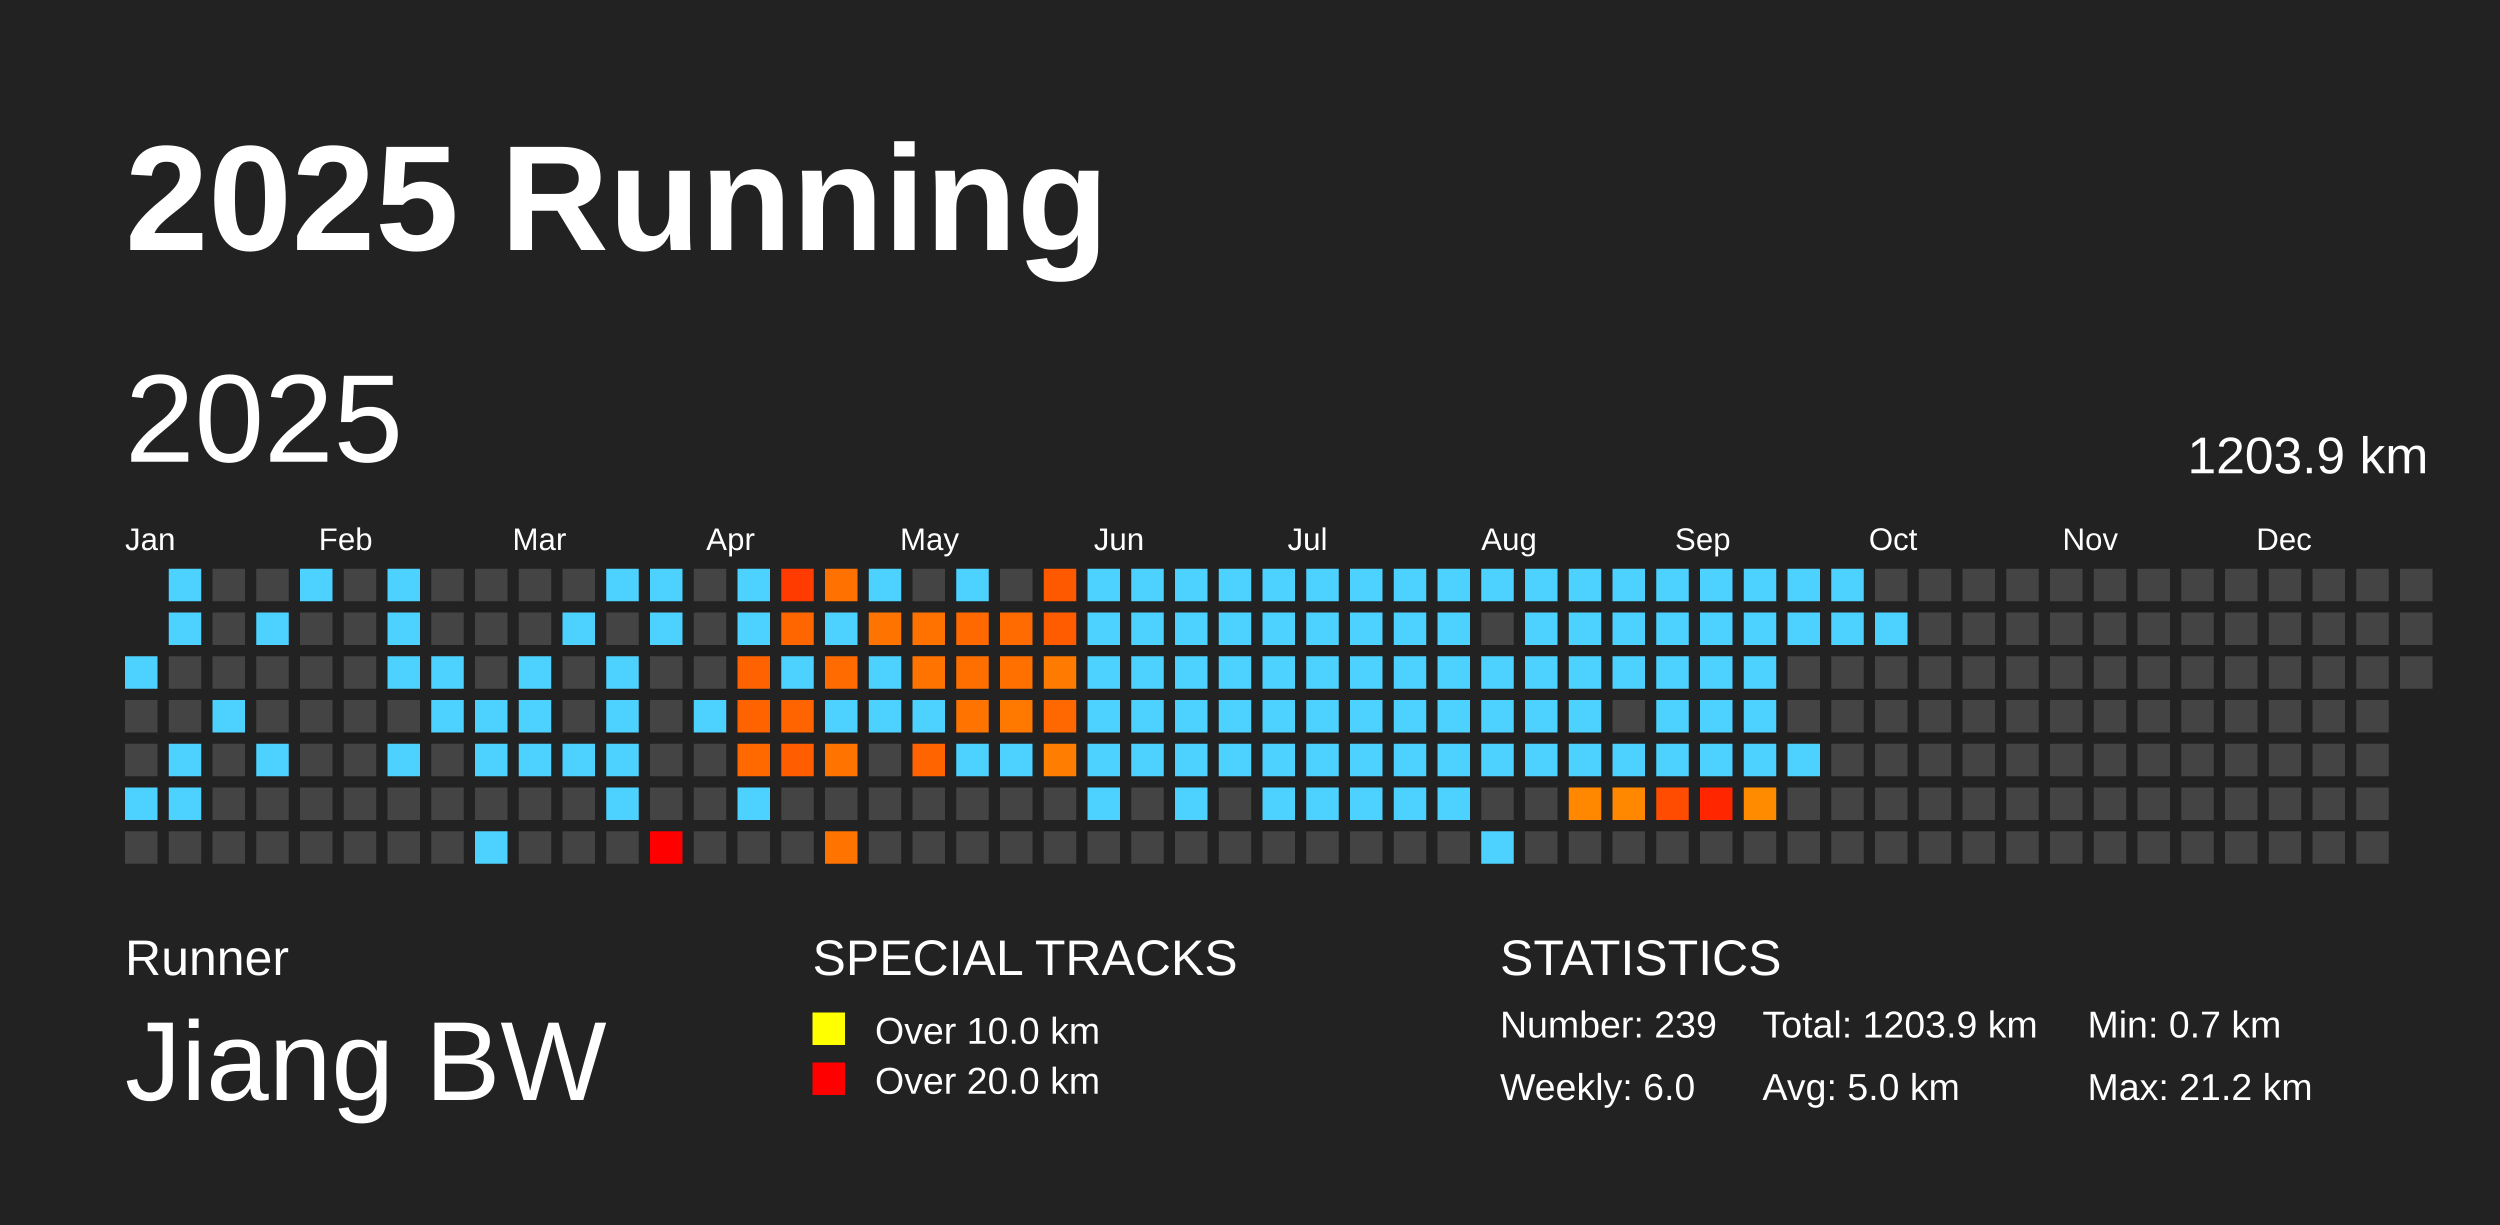
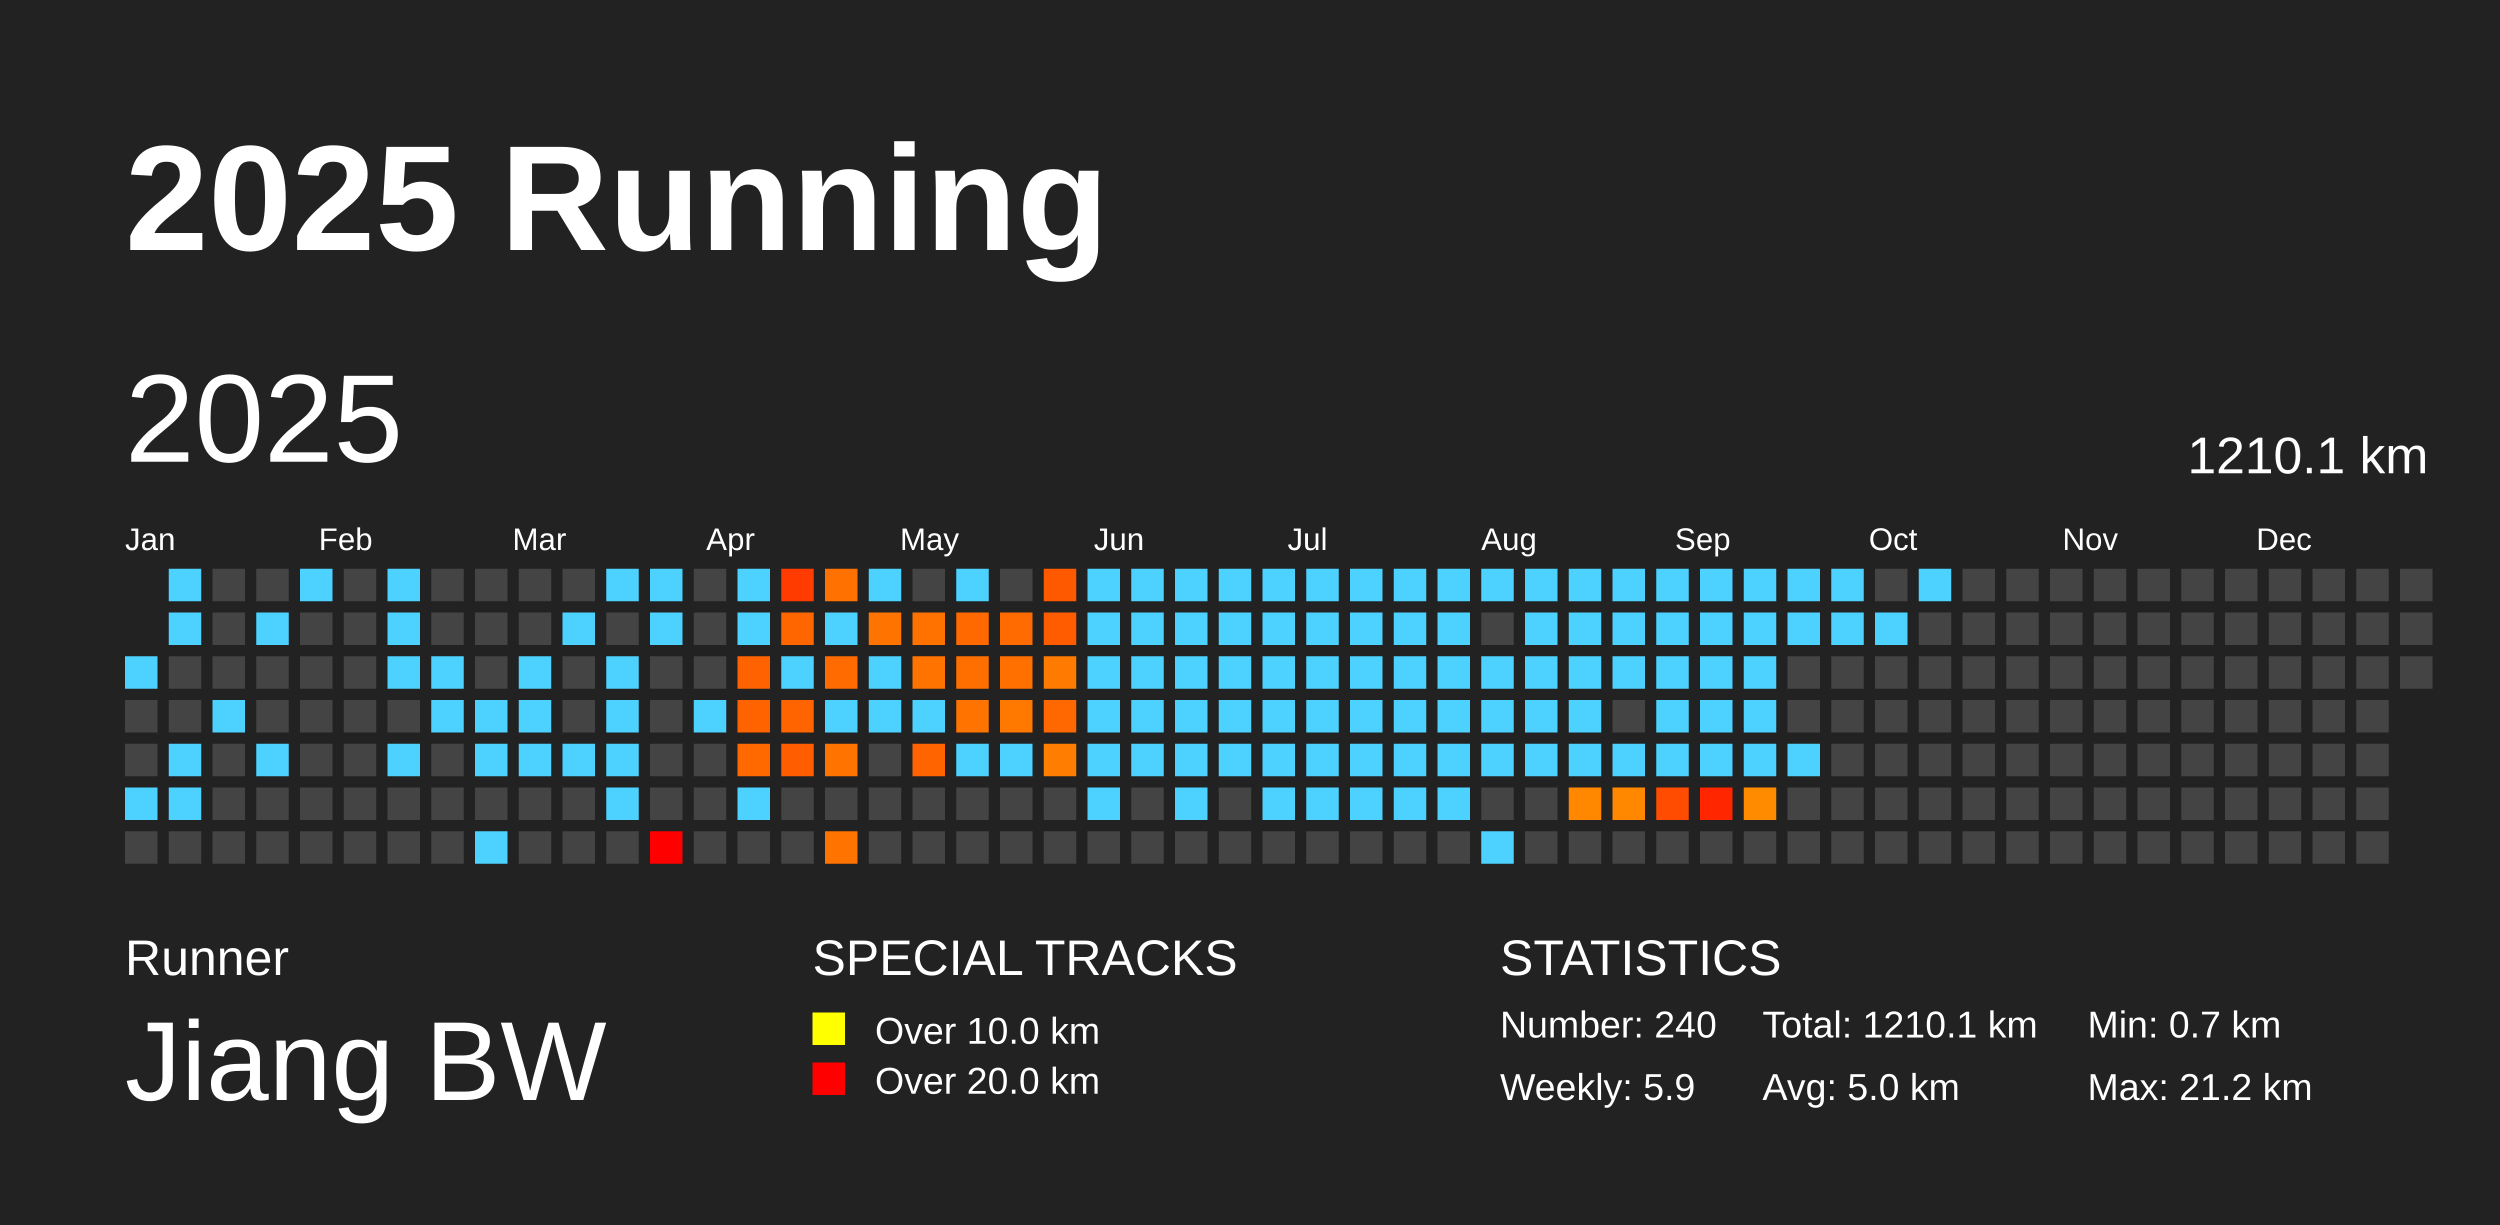
<svg xmlns="http://www.w3.org/2000/svg" baseProfile="full" height="98mm" version="1.1" viewBox="0,0,200,98" width="200mm">
  <defs />
  <rect fill="#222222" height="98" width="200" x="0" y="0" />
  <text fill="#FFFFFF" style="font-size:12px; font-family:Arial; font-weight:bold;" x="10" y="20">2025 Running</text>
  <text fill="#FFFFFF" style="font-size:4px; font-family:Arial" x="10" y="78">Runner</text>
  <text fill="#FFFFFF" style="font-size:9px; font-family:Arial" x="10" y="88">Jiang BW</text>
  <text fill="#FFFFFF" style="font-size:4px; font-family:Arial" x="65" y="78">SPECIAL TRACKS</text>
  <rect fill="yellow" height="2.6" width="2.6" x="65" y="81" />
  <text fill="#FFFFFF" style="font-size:3px; font-family:Arial" x="70" y="83.5">Over 10.0 km</text>
  <rect fill="red" height="2.6" width="2.6" x="65" y="85" />
  <text fill="#FFFFFF" style="font-size:3px; font-family:Arial" x="70" y="87.5">Over 20.0 km</text>
  <text fill="#FFFFFF" style="font-size:4px; font-family:Arial" x="120" y="78">STATISTICS</text>
-   <text fill="#FFFFFF" style="font-size:3px; font-family:Arial" x="120" y="83">Number: 239</text>
-   <text fill="#FFFFFF" style="font-size:3px; font-family:Arial" x="120" y="88">Weekly: 6.0</text>
-   <text fill="#FFFFFF" style="font-size:3px; font-family:Arial" x="141" y="83">Total: 1203.9 km</text>
+   <text fill="#FFFFFF" style="font-size:3px; font-family:Arial" x="120" y="83">Number: 240</text>
+   <text fill="#FFFFFF" style="font-size:3px; font-family:Arial" x="120" y="88">Weekly: 5.9</text>
+   <text fill="#FFFFFF" style="font-size:3px; font-family:Arial" x="141" y="83">Total: 1210.1 km</text>
  <text fill="#FFFFFF" style="font-size:3px; font-family:Arial" x="141" y="88">Avg: 5.0 km</text>
  <text fill="#FFFFFF" style="font-size:3px; font-family:Arial" x="167" y="83">Min: 0.7 km</text>
  <text fill="#FFFFFF" style="font-size:3px; font-family:Arial" x="167" y="88">Max: 21.2 km</text>
  <text dominant-baseline="hanging" fill="#FFFFFF" style="font-size:10.0px; font-family:Arial;" x="10" y="30">2025</text>
-   <text dominant-baseline="hanging" fill="#FFFFFF" style="font-size:4.125px; font-family:Arial;" x="175" y="35">1203.9 km</text>
+   <text dominant-baseline="hanging" fill="#FFFFFF" style="font-size:4.125px; font-family:Arial;" x="175" y="35">1210.1 km</text>
  <text fill="#FFFFFF" style="font-size:2.5px; font-family:Arial" x="10.0" y="44">Jan</text>
  <text fill="#FFFFFF" style="font-size:2.5px; font-family:Arial" x="25.5" y="44">Feb</text>
  <text fill="#FFFFFF" style="font-size:2.5px; font-family:Arial" x="41.0" y="44">Mar</text>
  <text fill="#FFFFFF" style="font-size:2.5px; font-family:Arial" x="56.5" y="44">Apr</text>
  <text fill="#FFFFFF" style="font-size:2.5px; font-family:Arial" x="72.0" y="44">May</text>
  <text fill="#FFFFFF" style="font-size:2.5px; font-family:Arial" x="87.5" y="44">Jun</text>
  <text fill="#FFFFFF" style="font-size:2.5px; font-family:Arial" x="103.0" y="44">Jul</text>
  <text fill="#FFFFFF" style="font-size:2.5px; font-family:Arial" x="118.5" y="44">Aug</text>
  <text fill="#FFFFFF" style="font-size:2.5px; font-family:Arial" x="134.0" y="44">Sep</text>
  <text fill="#FFFFFF" style="font-size:2.5px; font-family:Arial" x="149.5" y="44">Oct</text>
  <text fill="#FFFFFF" style="font-size:2.5px; font-family:Arial" x="165.0" y="44">Nov</text>
  <text fill="#FFFFFF" style="font-size:2.5px; font-family:Arial" x="180.5" y="44">Dec</text>
  <rect fill="#4dd2ff" height="2.6" width="2.6" x="10.0" y="52.5" />
  <rect fill="#444444" height="2.6" width="2.6" x="10.0" y="56.0" />
  <rect fill="#444444" height="2.6" width="2.6" x="10.0" y="59.5" />
  <rect fill="#4dd2ff" height="2.6" width="2.6" x="10.0" y="63.0" />
  <rect fill="#444444" height="2.6" width="2.6" x="10.0" y="66.5" />
  <rect fill="#4dd2ff" height="2.6" width="2.6" x="13.5" y="45.5" />
  <rect fill="#4dd2ff" height="2.6" width="2.6" x="13.5" y="49.0" />
  <rect fill="#444444" height="2.6" width="2.6" x="13.5" y="52.5" />
  <rect fill="#444444" height="2.6" width="2.6" x="13.5" y="56.0" />
  <rect fill="#4dd2ff" height="2.6" width="2.6" x="13.5" y="59.5" />
  <rect fill="#4dd2ff" height="2.6" width="2.6" x="13.5" y="63.0" />
  <rect fill="#444444" height="2.6" width="2.6" x="13.5" y="66.5" />
  <rect fill="#444444" height="2.6" width="2.6" x="17.0" y="45.5" />
  <rect fill="#444444" height="2.6" width="2.6" x="17.0" y="49.0" />
  <rect fill="#444444" height="2.6" width="2.6" x="17.0" y="52.5" />
  <rect fill="#4dd2ff" height="2.6" width="2.6" x="17.0" y="56.0" />
  <rect fill="#444444" height="2.6" width="2.6" x="17.0" y="59.5" />
  <rect fill="#444444" height="2.6" width="2.6" x="17.0" y="63.0" />
  <rect fill="#444444" height="2.6" width="2.6" x="17.0" y="66.5" />
  <rect fill="#444444" height="2.6" width="2.6" x="20.5" y="45.5" />
  <rect fill="#4dd2ff" height="2.6" width="2.6" x="20.5" y="49.0" />
  <rect fill="#444444" height="2.6" width="2.6" x="20.5" y="52.5" />
  <rect fill="#444444" height="2.6" width="2.6" x="20.5" y="56.0" />
  <rect fill="#4dd2ff" height="2.6" width="2.6" x="20.5" y="59.5" />
  <rect fill="#444444" height="2.6" width="2.6" x="20.5" y="63.0" />
  <rect fill="#444444" height="2.6" width="2.6" x="20.5" y="66.5" />
  <rect fill="#4dd2ff" height="2.6" width="2.6" x="24.0" y="45.5" />
  <rect fill="#444444" height="2.6" width="2.6" x="24.0" y="49.0" />
  <rect fill="#444444" height="2.6" width="2.6" x="24.0" y="52.5" />
  <rect fill="#444444" height="2.6" width="2.6" x="24.0" y="56.0" />
  <rect fill="#444444" height="2.6" width="2.6" x="24.0" y="59.5" />
  <rect fill="#444444" height="2.6" width="2.6" x="24.0" y="63.0" />
  <rect fill="#444444" height="2.6" width="2.6" x="24.0" y="66.5" />
  <rect fill="#444444" height="2.6" width="2.6" x="27.5" y="45.5" />
  <rect fill="#444444" height="2.6" width="2.6" x="27.5" y="49.0" />
  <rect fill="#444444" height="2.6" width="2.6" x="27.5" y="52.5" />
  <rect fill="#444444" height="2.6" width="2.6" x="27.5" y="56.0" />
  <rect fill="#444444" height="2.6" width="2.6" x="27.5" y="59.5" />
  <rect fill="#444444" height="2.6" width="2.6" x="27.5" y="63.0" />
  <rect fill="#444444" height="2.6" width="2.6" x="27.5" y="66.5" />
  <rect fill="#4dd2ff" height="2.6" width="2.6" x="31.0" y="45.5" />
  <rect fill="#4dd2ff" height="2.6" width="2.6" x="31.0" y="49.0" />
  <rect fill="#4dd2ff" height="2.6" width="2.6" x="31.0" y="52.5" />
  <rect fill="#444444" height="2.6" width="2.6" x="31.0" y="56.0" />
  <rect fill="#4dd2ff" height="2.6" width="2.6" x="31.0" y="59.5" />
  <rect fill="#444444" height="2.6" width="2.6" x="31.0" y="63.0" />
  <rect fill="#444444" height="2.6" width="2.6" x="31.0" y="66.5" />
  <rect fill="#444444" height="2.6" width="2.6" x="34.5" y="45.5" />
  <rect fill="#444444" height="2.6" width="2.6" x="34.5" y="49.0" />
  <rect fill="#4dd2ff" height="2.6" width="2.6" x="34.5" y="52.5" />
  <rect fill="#4dd2ff" height="2.6" width="2.6" x="34.5" y="56.0" />
  <rect fill="#444444" height="2.6" width="2.6" x="34.5" y="59.5" />
  <rect fill="#444444" height="2.6" width="2.6" x="34.5" y="63.0" />
  <rect fill="#444444" height="2.6" width="2.6" x="34.5" y="66.5" />
  <rect fill="#444444" height="2.6" width="2.6" x="38.0" y="45.5" />
  <rect fill="#444444" height="2.6" width="2.6" x="38.0" y="49.0" />
  <rect fill="#444444" height="2.6" width="2.6" x="38.0" y="52.5" />
  <rect fill="#4dd2ff" height="2.6" width="2.6" x="38.0" y="56.0" />
  <rect fill="#4dd2ff" height="2.6" width="2.6" x="38.0" y="59.5" />
  <rect fill="#444444" height="2.6" width="2.6" x="38.0" y="63.0" />
  <rect fill="#4dd2ff" height="2.6" width="2.6" x="38.0" y="66.5" />
  <rect fill="#444444" height="2.6" width="2.6" x="41.5" y="45.5" />
  <rect fill="#444444" height="2.6" width="2.6" x="41.5" y="49.0" />
  <rect fill="#4dd2ff" height="2.6" width="2.6" x="41.5" y="52.5" />
  <rect fill="#4dd2ff" height="2.6" width="2.6" x="41.5" y="56.0" />
  <rect fill="#4dd2ff" height="2.6" width="2.6" x="41.5" y="59.5" />
  <rect fill="#444444" height="2.6" width="2.6" x="41.5" y="63.0" />
  <rect fill="#444444" height="2.6" width="2.6" x="41.5" y="66.5" />
  <rect fill="#444444" height="2.6" width="2.6" x="45.0" y="45.5" />
  <rect fill="#4dd2ff" height="2.6" width="2.6" x="45.0" y="49.0" />
  <rect fill="#444444" height="2.6" width="2.6" x="45.0" y="52.5" />
  <rect fill="#444444" height="2.6" width="2.6" x="45.0" y="56.0" />
  <rect fill="#4dd2ff" height="2.6" width="2.6" x="45.0" y="59.5" />
  <rect fill="#444444" height="2.6" width="2.6" x="45.0" y="63.0" />
  <rect fill="#444444" height="2.6" width="2.6" x="45.0" y="66.5" />
  <rect fill="#4dd2ff" height="2.6" width="2.6" x="48.5" y="45.5" />
  <rect fill="#444444" height="2.6" width="2.6" x="48.5" y="49.0" />
  <rect fill="#4dd2ff" height="2.6" width="2.6" x="48.5" y="52.5" />
  <rect fill="#4dd2ff" height="2.6" width="2.6" x="48.5" y="56.0" />
  <rect fill="#4dd2ff" height="2.6" width="2.6" x="48.5" y="59.5" />
  <rect fill="#4dd2ff" height="2.6" width="2.6" x="48.5" y="63.0" />
  <rect fill="#444444" height="2.6" width="2.6" x="48.5" y="66.5" />
  <rect fill="#4dd2ff" height="2.6" width="2.6" x="52.0" y="45.5" />
  <rect fill="#4dd2ff" height="2.6" width="2.6" x="52.0" y="49.0" />
  <rect fill="#444444" height="2.6" width="2.6" x="52.0" y="52.5" />
  <rect fill="#444444" height="2.6" width="2.6" x="52.0" y="56.0" />
  <rect fill="#444444" height="2.6" width="2.6" x="52.0" y="59.5" />
  <rect fill="#444444" height="2.6" width="2.6" x="52.0" y="63.0" />
  <rect fill="red" height="2.6" width="2.6" x="52.0" y="66.5" />
  <rect fill="#444444" height="2.6" width="2.6" x="55.5" y="45.5" />
  <rect fill="#444444" height="2.6" width="2.6" x="55.5" y="49.0" />
  <rect fill="#444444" height="2.6" width="2.6" x="55.5" y="52.5" />
  <rect fill="#4dd2ff" height="2.6" width="2.6" x="55.5" y="56.0" />
  <rect fill="#444444" height="2.6" width="2.6" x="55.5" y="59.5" />
  <rect fill="#444444" height="2.6" width="2.6" x="55.5" y="63.0" />
  <rect fill="#444444" height="2.6" width="2.6" x="55.5" y="66.5" />
  <rect fill="#4dd2ff" height="2.6" width="2.6" x="59.0" y="45.5" />
  <rect fill="#4dd2ff" height="2.6" width="2.6" x="59.0" y="49.0" />
  <rect fill="#ff6200" height="2.6" width="2.6" x="59.0" y="52.5" />
  <rect fill="#ff6300" height="2.6" width="2.6" x="59.0" y="56.0" />
  <rect fill="#ff6900" height="2.6" width="2.6" x="59.0" y="59.5" />
  <rect fill="#4dd2ff" height="2.6" width="2.6" x="59.0" y="63.0" />
  <rect fill="#444444" height="2.6" width="2.6" x="59.0" y="66.5" />
  <rect fill="#ff3b00" height="2.6" width="2.6" x="62.5" y="45.5" />
  <rect fill="#ff6600" height="2.6" width="2.6" x="62.5" y="49.0" />
  <rect fill="#4dd2ff" height="2.6" width="2.6" x="62.5" y="52.5" />
  <rect fill="#ff6400" height="2.6" width="2.6" x="62.5" y="56.0" />
  <rect fill="#ff5d00" height="2.6" width="2.6" x="62.5" y="59.5" />
  <rect fill="#444444" height="2.6" width="2.6" x="62.5" y="63.0" />
  <rect fill="#444444" height="2.6" width="2.6" x="62.5" y="66.5" />
  <rect fill="#ff7100" height="2.6" width="2.6" x="66.0" y="45.5" />
  <rect fill="#4dd2ff" height="2.6" width="2.6" x="66.0" y="49.0" />
  <rect fill="#ff6b00" height="2.6" width="2.6" x="66.0" y="52.5" />
  <rect fill="#4dd2ff" height="2.6" width="2.6" x="66.0" y="56.0" />
  <rect fill="#ff7400" height="2.6" width="2.6" x="66.0" y="59.5" />
  <rect fill="#444444" height="2.6" width="2.6" x="66.0" y="63.0" />
  <rect fill="#ff7300" height="2.6" width="2.6" x="66.0" y="66.5" />
  <rect fill="#4dd2ff" height="2.6" width="2.6" x="69.5" y="45.5" />
  <rect fill="#ff7400" height="2.6" width="2.6" x="69.5" y="49.0" />
  <rect fill="#4dd2ff" height="2.6" width="2.6" x="69.5" y="52.5" />
  <rect fill="#4dd2ff" height="2.6" width="2.6" x="69.5" y="56.0" />
  <rect fill="#444444" height="2.6" width="2.6" x="69.5" y="59.5" />
  <rect fill="#444444" height="2.6" width="2.6" x="69.5" y="63.0" />
  <rect fill="#444444" height="2.6" width="2.6" x="69.5" y="66.5" />
  <rect fill="#444444" height="2.6" width="2.6" x="73.0" y="45.5" />
  <rect fill="#ff7200" height="2.6" width="2.6" x="73.0" y="49.0" />
  <rect fill="#ff7300" height="2.6" width="2.6" x="73.0" y="52.5" />
  <rect fill="#4dd2ff" height="2.6" width="2.6" x="73.0" y="56.0" />
  <rect fill="#ff6400" height="2.6" width="2.6" x="73.0" y="59.5" />
  <rect fill="#444444" height="2.6" width="2.6" x="73.0" y="63.0" />
  <rect fill="#444444" height="2.6" width="2.6" x="73.0" y="66.5" />
  <rect fill="#4dd2ff" height="2.6" width="2.6" x="76.5" y="45.5" />
  <rect fill="#ff6900" height="2.6" width="2.6" x="76.5" y="49.0" />
  <rect fill="#ff6f00" height="2.6" width="2.6" x="76.5" y="52.5" />
  <rect fill="#ff7300" height="2.6" width="2.6" x="76.5" y="56.0" />
  <rect fill="#4dd2ff" height="2.6" width="2.6" x="76.5" y="59.5" />
  <rect fill="#444444" height="2.6" width="2.6" x="76.5" y="63.0" />
  <rect fill="#444444" height="2.6" width="2.6" x="76.5" y="66.5" />
  <rect fill="#444444" height="2.6" width="2.6" x="80.0" y="45.5" />
  <rect fill="#ff6b00" height="2.6" width="2.6" x="80.0" y="49.0" />
  <rect fill="#ff7000" height="2.6" width="2.6" x="80.0" y="52.5" />
  <rect fill="#ff7800" height="2.6" width="2.6" x="80.0" y="56.0" />
  <rect fill="#4dd2ff" height="2.6" width="2.6" x="80.0" y="59.5" />
  <rect fill="#444444" height="2.6" width="2.6" x="80.0" y="63.0" />
  <rect fill="#444444" height="2.6" width="2.6" x="80.0" y="66.5" />
  <rect fill="#ff5900" height="2.6" width="2.6" x="83.5" y="45.5" />
  <rect fill="#ff5c00" height="2.6" width="2.6" x="83.5" y="49.0" />
  <rect fill="#ff7a00" height="2.6" width="2.6" x="83.5" y="52.5" />
  <rect fill="#ff6800" height="2.6" width="2.6" x="83.5" y="56.0" />
  <rect fill="#ff7d00" height="2.6" width="2.6" x="83.5" y="59.5" />
  <rect fill="#444444" height="2.6" width="2.6" x="83.5" y="63.0" />
  <rect fill="#444444" height="2.6" width="2.6" x="83.5" y="66.5" />
  <rect fill="#4dd2ff" height="2.6" width="2.6" x="87.0" y="45.5" />
  <rect fill="#4dd2ff" height="2.6" width="2.6" x="87.0" y="49.0" />
  <rect fill="#4dd2ff" height="2.6" width="2.6" x="87.0" y="52.5" />
  <rect fill="#4dd2ff" height="2.6" width="2.6" x="87.0" y="56.0" />
  <rect fill="#4dd2ff" height="2.6" width="2.6" x="87.0" y="59.5" />
  <rect fill="#4dd2ff" height="2.6" width="2.6" x="87.0" y="63.0" />
  <rect fill="#444444" height="2.6" width="2.6" x="87.0" y="66.5" />
  <rect fill="#4dd2ff" height="2.6" width="2.6" x="90.5" y="45.5" />
  <rect fill="#4dd2ff" height="2.6" width="2.6" x="90.5" y="49.0" />
  <rect fill="#4dd2ff" height="2.6" width="2.6" x="90.5" y="52.5" />
  <rect fill="#4dd2ff" height="2.6" width="2.6" x="90.5" y="56.0" />
  <rect fill="#4dd2ff" height="2.6" width="2.6" x="90.5" y="59.5" />
  <rect fill="#444444" height="2.6" width="2.6" x="90.5" y="63.0" />
  <rect fill="#444444" height="2.6" width="2.6" x="90.5" y="66.5" />
  <rect fill="#4dd2ff" height="2.6" width="2.6" x="94.0" y="45.5" />
  <rect fill="#4dd2ff" height="2.6" width="2.6" x="94.0" y="49.0" />
  <rect fill="#4dd2ff" height="2.6" width="2.6" x="94.0" y="52.5" />
  <rect fill="#4dd2ff" height="2.6" width="2.6" x="94.0" y="56.0" />
  <rect fill="#4dd2ff" height="2.6" width="2.6" x="94.0" y="59.5" />
  <rect fill="#4dd2ff" height="2.6" width="2.6" x="94.0" y="63.0" />
  <rect fill="#444444" height="2.6" width="2.6" x="94.0" y="66.5" />
  <rect fill="#4dd2ff" height="2.6" width="2.6" x="97.5" y="45.5" />
  <rect fill="#4dd2ff" height="2.6" width="2.6" x="97.5" y="49.0" />
  <rect fill="#4dd2ff" height="2.6" width="2.6" x="97.5" y="52.5" />
  <rect fill="#4dd2ff" height="2.6" width="2.6" x="97.5" y="56.0" />
  <rect fill="#4dd2ff" height="2.6" width="2.6" x="97.5" y="59.5" />
  <rect fill="#444444" height="2.6" width="2.6" x="97.5" y="63.0" />
  <rect fill="#444444" height="2.6" width="2.6" x="97.5" y="66.5" />
  <rect fill="#4dd2ff" height="2.6" width="2.6" x="101.0" y="45.5" />
  <rect fill="#4dd2ff" height="2.6" width="2.6" x="101.0" y="49.0" />
  <rect fill="#4dd2ff" height="2.6" width="2.6" x="101.0" y="52.5" />
  <rect fill="#4dd2ff" height="2.6" width="2.6" x="101.0" y="56.0" />
  <rect fill="#4dd2ff" height="2.6" width="2.6" x="101.0" y="59.5" />
  <rect fill="#4dd2ff" height="2.6" width="2.6" x="101.0" y="63.0" />
  <rect fill="#444444" height="2.6" width="2.6" x="101.0" y="66.5" />
  <rect fill="#4dd2ff" height="2.6" width="2.6" x="104.5" y="45.5" />
  <rect fill="#4dd2ff" height="2.6" width="2.6" x="104.5" y="49.0" />
  <rect fill="#4dd2ff" height="2.6" width="2.6" x="104.5" y="52.5" />
  <rect fill="#4dd2ff" height="2.6" width="2.6" x="104.5" y="56.0" />
  <rect fill="#4dd2ff" height="2.6" width="2.6" x="104.5" y="59.5" />
  <rect fill="#4dd2ff" height="2.6" width="2.6" x="104.5" y="63.0" />
  <rect fill="#444444" height="2.6" width="2.6" x="104.5" y="66.5" />
  <rect fill="#4dd2ff" height="2.6" width="2.6" x="108.0" y="45.5" />
  <rect fill="#4dd2ff" height="2.6" width="2.6" x="108.0" y="49.0" />
  <rect fill="#4dd2ff" height="2.6" width="2.6" x="108.0" y="52.5" />
  <rect fill="#4dd2ff" height="2.6" width="2.6" x="108.0" y="56.0" />
  <rect fill="#4dd2ff" height="2.6" width="2.6" x="108.0" y="59.5" />
  <rect fill="#4dd2ff" height="2.6" width="2.6" x="108.0" y="63.0" />
  <rect fill="#444444" height="2.6" width="2.6" x="108.0" y="66.5" />
  <rect fill="#4dd2ff" height="2.6" width="2.6" x="111.5" y="45.5" />
  <rect fill="#4dd2ff" height="2.6" width="2.6" x="111.5" y="49.0" />
  <rect fill="#4dd2ff" height="2.6" width="2.6" x="111.5" y="52.5" />
  <rect fill="#4dd2ff" height="2.6" width="2.6" x="111.5" y="56.0" />
  <rect fill="#4dd2ff" height="2.6" width="2.6" x="111.5" y="59.5" />
  <rect fill="#4dd2ff" height="2.6" width="2.6" x="111.5" y="63.0" />
  <rect fill="#444444" height="2.6" width="2.6" x="111.5" y="66.5" />
  <rect fill="#4dd2ff" height="2.6" width="2.6" x="115.0" y="45.5" />
  <rect fill="#4dd2ff" height="2.6" width="2.6" x="115.0" y="49.0" />
  <rect fill="#4dd2ff" height="2.6" width="2.6" x="115.0" y="52.5" />
  <rect fill="#4dd2ff" height="2.6" width="2.6" x="115.0" y="56.0" />
  <rect fill="#4dd2ff" height="2.6" width="2.6" x="115.0" y="59.5" />
  <rect fill="#4dd2ff" height="2.6" width="2.6" x="115.0" y="63.0" />
  <rect fill="#444444" height="2.6" width="2.6" x="115.0" y="66.5" />
  <rect fill="#4dd2ff" height="2.6" width="2.6" x="118.5" y="45.5" />
  <rect fill="#444444" height="2.6" width="2.6" x="118.5" y="49.0" />
  <rect fill="#4dd2ff" height="2.6" width="2.6" x="118.5" y="52.5" />
  <rect fill="#4dd2ff" height="2.6" width="2.6" x="118.5" y="56.0" />
  <rect fill="#4dd2ff" height="2.6" width="2.6" x="118.5" y="59.5" />
  <rect fill="#444444" height="2.6" width="2.6" x="118.5" y="63.0" />
  <rect fill="#4dd2ff" height="2.6" width="2.6" x="118.5" y="66.5" />
  <rect fill="#4dd2ff" height="2.6" width="2.6" x="122.0" y="45.5" />
  <rect fill="#4dd2ff" height="2.6" width="2.6" x="122.0" y="49.0" />
  <rect fill="#4dd2ff" height="2.6" width="2.6" x="122.0" y="52.5" />
  <rect fill="#4dd2ff" height="2.6" width="2.6" x="122.0" y="56.0" />
  <rect fill="#4dd2ff" height="2.6" width="2.6" x="122.0" y="59.5" />
  <rect fill="#444444" height="2.6" width="2.6" x="122.0" y="63.0" />
  <rect fill="#444444" height="2.6" width="2.6" x="122.0" y="66.5" />
  <rect fill="#4dd2ff" height="2.6" width="2.6" x="125.5" y="45.5" />
  <rect fill="#4dd2ff" height="2.6" width="2.6" x="125.5" y="49.0" />
  <rect fill="#4dd2ff" height="2.6" width="2.6" x="125.5" y="52.5" />
  <rect fill="#4dd2ff" height="2.6" width="2.6" x="125.5" y="56.0" />
  <rect fill="#4dd2ff" height="2.6" width="2.6" x="125.5" y="59.5" />
  <rect fill="#ff8800" height="2.6" width="2.6" x="125.5" y="63.0" />
  <rect fill="#444444" height="2.6" width="2.6" x="125.5" y="66.5" />
  <rect fill="#4dd2ff" height="2.6" width="2.6" x="129.0" y="45.5" />
  <rect fill="#4dd2ff" height="2.6" width="2.6" x="129.0" y="49.0" />
  <rect fill="#4dd2ff" height="2.6" width="2.6" x="129.0" y="52.5" />
  <rect fill="#444444" height="2.6" width="2.6" x="129.0" y="56.0" />
  <rect fill="#4dd2ff" height="2.6" width="2.6" x="129.0" y="59.5" />
  <rect fill="#ff8800" height="2.6" width="2.6" x="129.0" y="63.0" />
  <rect fill="#444444" height="2.6" width="2.6" x="129.0" y="66.5" />
  <rect fill="#4dd2ff" height="2.6" width="2.6" x="132.5" y="45.5" />
  <rect fill="#4dd2ff" height="2.6" width="2.6" x="132.5" y="49.0" />
  <rect fill="#4dd2ff" height="2.6" width="2.6" x="132.5" y="52.5" />
  <rect fill="#4dd2ff" height="2.6" width="2.6" x="132.5" y="56.0" />
  <rect fill="#4dd2ff" height="2.6" width="2.6" x="132.5" y="59.5" />
  <rect fill="#ff4c00" height="2.6" width="2.6" x="132.5" y="63.0" />
  <rect fill="#444444" height="2.6" width="2.6" x="132.5" y="66.5" />
  <rect fill="#4dd2ff" height="2.6" width="2.6" x="136.0" y="45.5" />
  <rect fill="#4dd2ff" height="2.6" width="2.6" x="136.0" y="49.0" />
  <rect fill="#4dd2ff" height="2.6" width="2.6" x="136.0" y="52.5" />
  <rect fill="#4dd2ff" height="2.6" width="2.6" x="136.0" y="56.0" />
  <rect fill="#4dd2ff" height="2.6" width="2.6" x="136.0" y="59.5" />
  <rect fill="#ff2600" height="2.6" width="2.6" x="136.0" y="63.0" />
  <rect fill="#444444" height="2.6" width="2.6" x="136.0" y="66.5" />
  <rect fill="#4dd2ff" height="2.6" width="2.6" x="139.5" y="45.5" />
  <rect fill="#4dd2ff" height="2.6" width="2.6" x="139.5" y="49.0" />
  <rect fill="#4dd2ff" height="2.6" width="2.6" x="139.5" y="52.5" />
  <rect fill="#4dd2ff" height="2.6" width="2.6" x="139.5" y="56.0" />
  <rect fill="#4dd2ff" height="2.6" width="2.6" x="139.5" y="59.5" />
  <rect fill="#ff8c00" height="2.6" width="2.6" x="139.5" y="63.0" />
  <rect fill="#444444" height="2.6" width="2.6" x="139.5" y="66.5" />
  <rect fill="#4dd2ff" height="2.6" width="2.6" x="143.0" y="45.5" />
  <rect fill="#4dd2ff" height="2.6" width="2.6" x="143.0" y="49.0" />
  <rect fill="#444444" height="2.6" width="2.6" x="143.0" y="52.5" />
  <rect fill="#444444" height="2.6" width="2.6" x="143.0" y="56.0" />
  <rect fill="#4dd2ff" height="2.6" width="2.6" x="143.0" y="59.5" />
  <rect fill="#444444" height="2.6" width="2.6" x="143.0" y="63.0" />
  <rect fill="#444444" height="2.6" width="2.6" x="143.0" y="66.5" />
  <rect fill="#4dd2ff" height="2.6" width="2.6" x="146.5" y="45.5" />
  <rect fill="#4dd2ff" height="2.6" width="2.6" x="146.5" y="49.0" />
  <rect fill="#444444" height="2.6" width="2.6" x="146.5" y="52.5" />
  <rect fill="#444444" height="2.6" width="2.6" x="146.5" y="56.0" />
  <rect fill="#444444" height="2.6" width="2.6" x="146.5" y="59.5" />
  <rect fill="#444444" height="2.6" width="2.6" x="146.5" y="63.0" />
  <rect fill="#444444" height="2.6" width="2.6" x="146.5" y="66.5" />
  <rect fill="#444444" height="2.6" width="2.6" x="150.0" y="45.5" />
  <rect fill="#4dd2ff" height="2.6" width="2.6" x="150.0" y="49.0" />
  <rect fill="#444444" height="2.6" width="2.6" x="150.0" y="52.5" />
  <rect fill="#444444" height="2.6" width="2.6" x="150.0" y="56.0" />
  <rect fill="#444444" height="2.6" width="2.6" x="150.0" y="59.5" />
  <rect fill="#444444" height="2.6" width="2.6" x="150.0" y="63.0" />
  <rect fill="#444444" height="2.6" width="2.6" x="150.0" y="66.5" />
-   <rect fill="#444444" height="2.6" width="2.6" x="153.5" y="45.5" />
+   <rect fill="#4dd2ff" height="2.6" width="2.6" x="153.5" y="45.5" />
  <rect fill="#444444" height="2.6" width="2.6" x="153.5" y="49.0" />
  <rect fill="#444444" height="2.6" width="2.6" x="153.5" y="52.5" />
  <rect fill="#444444" height="2.6" width="2.6" x="153.5" y="56.0" />
  <rect fill="#444444" height="2.6" width="2.6" x="153.5" y="59.5" />
  <rect fill="#444444" height="2.6" width="2.6" x="153.5" y="63.0" />
  <rect fill="#444444" height="2.6" width="2.6" x="153.5" y="66.5" />
  <rect fill="#444444" height="2.6" width="2.6" x="157.0" y="45.5" />
  <rect fill="#444444" height="2.6" width="2.6" x="157.0" y="49.0" />
  <rect fill="#444444" height="2.6" width="2.6" x="157.0" y="52.5" />
  <rect fill="#444444" height="2.6" width="2.6" x="157.0" y="56.0" />
  <rect fill="#444444" height="2.6" width="2.6" x="157.0" y="59.5" />
  <rect fill="#444444" height="2.6" width="2.6" x="157.0" y="63.0" />
  <rect fill="#444444" height="2.6" width="2.6" x="157.0" y="66.5" />
  <rect fill="#444444" height="2.6" width="2.6" x="160.5" y="45.5" />
  <rect fill="#444444" height="2.6" width="2.6" x="160.5" y="49.0" />
  <rect fill="#444444" height="2.6" width="2.6" x="160.5" y="52.5" />
  <rect fill="#444444" height="2.6" width="2.6" x="160.5" y="56.0" />
  <rect fill="#444444" height="2.6" width="2.6" x="160.5" y="59.5" />
  <rect fill="#444444" height="2.6" width="2.6" x="160.5" y="63.0" />
  <rect fill="#444444" height="2.6" width="2.6" x="160.5" y="66.5" />
  <rect fill="#444444" height="2.6" width="2.6" x="164.0" y="45.5" />
  <rect fill="#444444" height="2.6" width="2.6" x="164.0" y="49.0" />
  <rect fill="#444444" height="2.6" width="2.6" x="164.0" y="52.5" />
  <rect fill="#444444" height="2.6" width="2.6" x="164.0" y="56.0" />
  <rect fill="#444444" height="2.6" width="2.6" x="164.0" y="59.5" />
  <rect fill="#444444" height="2.6" width="2.6" x="164.0" y="63.0" />
  <rect fill="#444444" height="2.6" width="2.6" x="164.0" y="66.5" />
  <rect fill="#444444" height="2.6" width="2.6" x="167.5" y="45.5" />
  <rect fill="#444444" height="2.6" width="2.6" x="167.5" y="49.0" />
  <rect fill="#444444" height="2.6" width="2.6" x="167.5" y="52.5" />
  <rect fill="#444444" height="2.6" width="2.6" x="167.5" y="56.0" />
  <rect fill="#444444" height="2.6" width="2.6" x="167.5" y="59.5" />
  <rect fill="#444444" height="2.6" width="2.6" x="167.5" y="63.0" />
  <rect fill="#444444" height="2.6" width="2.6" x="167.5" y="66.5" />
  <rect fill="#444444" height="2.6" width="2.6" x="171.0" y="45.5" />
  <rect fill="#444444" height="2.6" width="2.6" x="171.0" y="49.0" />
  <rect fill="#444444" height="2.6" width="2.6" x="171.0" y="52.5" />
  <rect fill="#444444" height="2.6" width="2.6" x="171.0" y="56.0" />
  <rect fill="#444444" height="2.6" width="2.6" x="171.0" y="59.5" />
  <rect fill="#444444" height="2.6" width="2.6" x="171.0" y="63.0" />
  <rect fill="#444444" height="2.6" width="2.6" x="171.0" y="66.5" />
  <rect fill="#444444" height="2.6" width="2.6" x="174.5" y="45.5" />
  <rect fill="#444444" height="2.6" width="2.6" x="174.5" y="49.0" />
  <rect fill="#444444" height="2.6" width="2.6" x="174.5" y="52.5" />
  <rect fill="#444444" height="2.6" width="2.6" x="174.5" y="56.0" />
  <rect fill="#444444" height="2.6" width="2.6" x="174.5" y="59.5" />
  <rect fill="#444444" height="2.6" width="2.6" x="174.5" y="63.0" />
  <rect fill="#444444" height="2.6" width="2.6" x="174.5" y="66.5" />
  <rect fill="#444444" height="2.6" width="2.6" x="178.0" y="45.5" />
  <rect fill="#444444" height="2.6" width="2.6" x="178.0" y="49.0" />
  <rect fill="#444444" height="2.6" width="2.6" x="178.0" y="52.5" />
  <rect fill="#444444" height="2.6" width="2.6" x="178.0" y="56.0" />
  <rect fill="#444444" height="2.6" width="2.6" x="178.0" y="59.5" />
  <rect fill="#444444" height="2.6" width="2.6" x="178.0" y="63.0" />
  <rect fill="#444444" height="2.6" width="2.6" x="178.0" y="66.5" />
  <rect fill="#444444" height="2.6" width="2.6" x="181.5" y="45.5" />
  <rect fill="#444444" height="2.6" width="2.6" x="181.5" y="49.0" />
  <rect fill="#444444" height="2.6" width="2.6" x="181.5" y="52.5" />
  <rect fill="#444444" height="2.6" width="2.6" x="181.5" y="56.0" />
  <rect fill="#444444" height="2.6" width="2.6" x="181.5" y="59.5" />
  <rect fill="#444444" height="2.6" width="2.6" x="181.5" y="63.0" />
  <rect fill="#444444" height="2.6" width="2.6" x="181.5" y="66.5" />
  <rect fill="#444444" height="2.6" width="2.6" x="185.0" y="45.5" />
  <rect fill="#444444" height="2.6" width="2.6" x="185.0" y="49.0" />
  <rect fill="#444444" height="2.6" width="2.6" x="185.0" y="52.5" />
  <rect fill="#444444" height="2.6" width="2.6" x="185.0" y="56.0" />
  <rect fill="#444444" height="2.6" width="2.6" x="185.0" y="59.5" />
  <rect fill="#444444" height="2.6" width="2.6" x="185.0" y="63.0" />
  <rect fill="#444444" height="2.6" width="2.6" x="185.0" y="66.5" />
  <rect fill="#444444" height="2.6" width="2.6" x="188.5" y="45.5" />
  <rect fill="#444444" height="2.6" width="2.6" x="188.5" y="49.0" />
  <rect fill="#444444" height="2.6" width="2.6" x="188.5" y="52.5" />
  <rect fill="#444444" height="2.6" width="2.6" x="188.5" y="56.0" />
  <rect fill="#444444" height="2.6" width="2.6" x="188.5" y="59.5" />
  <rect fill="#444444" height="2.6" width="2.6" x="188.5" y="63.0" />
  <rect fill="#444444" height="2.6" width="2.6" x="188.5" y="66.5" />
  <rect fill="#444444" height="2.6" width="2.6" x="192.0" y="45.5" />
  <rect fill="#444444" height="2.6" width="2.6" x="192.0" y="49.0" />
  <rect fill="#444444" height="2.6" width="2.6" x="192.0" y="52.5" />
</svg>
